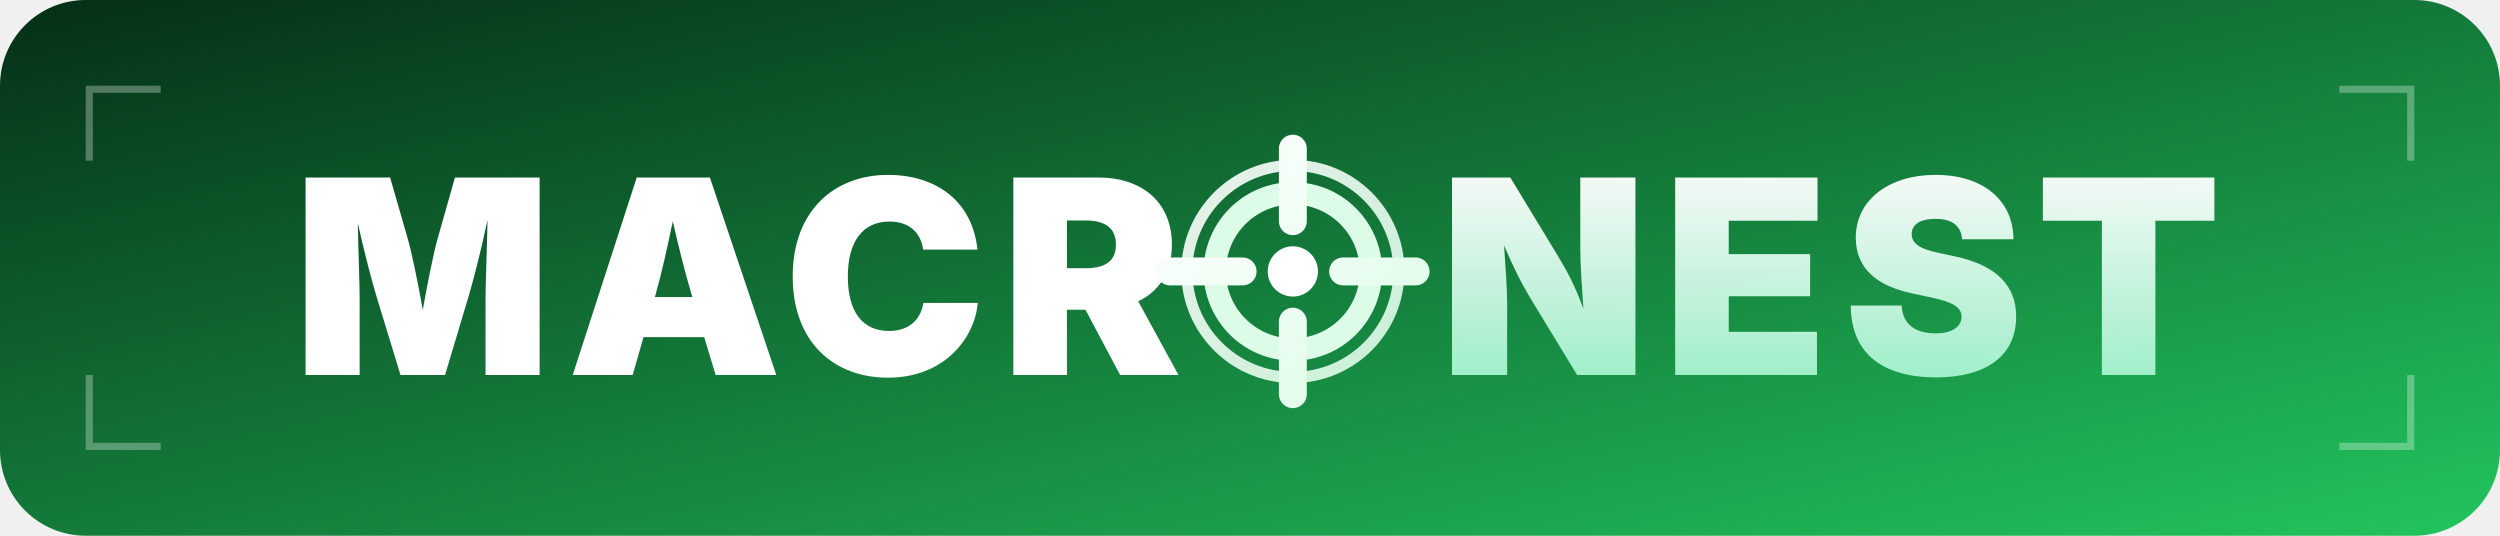
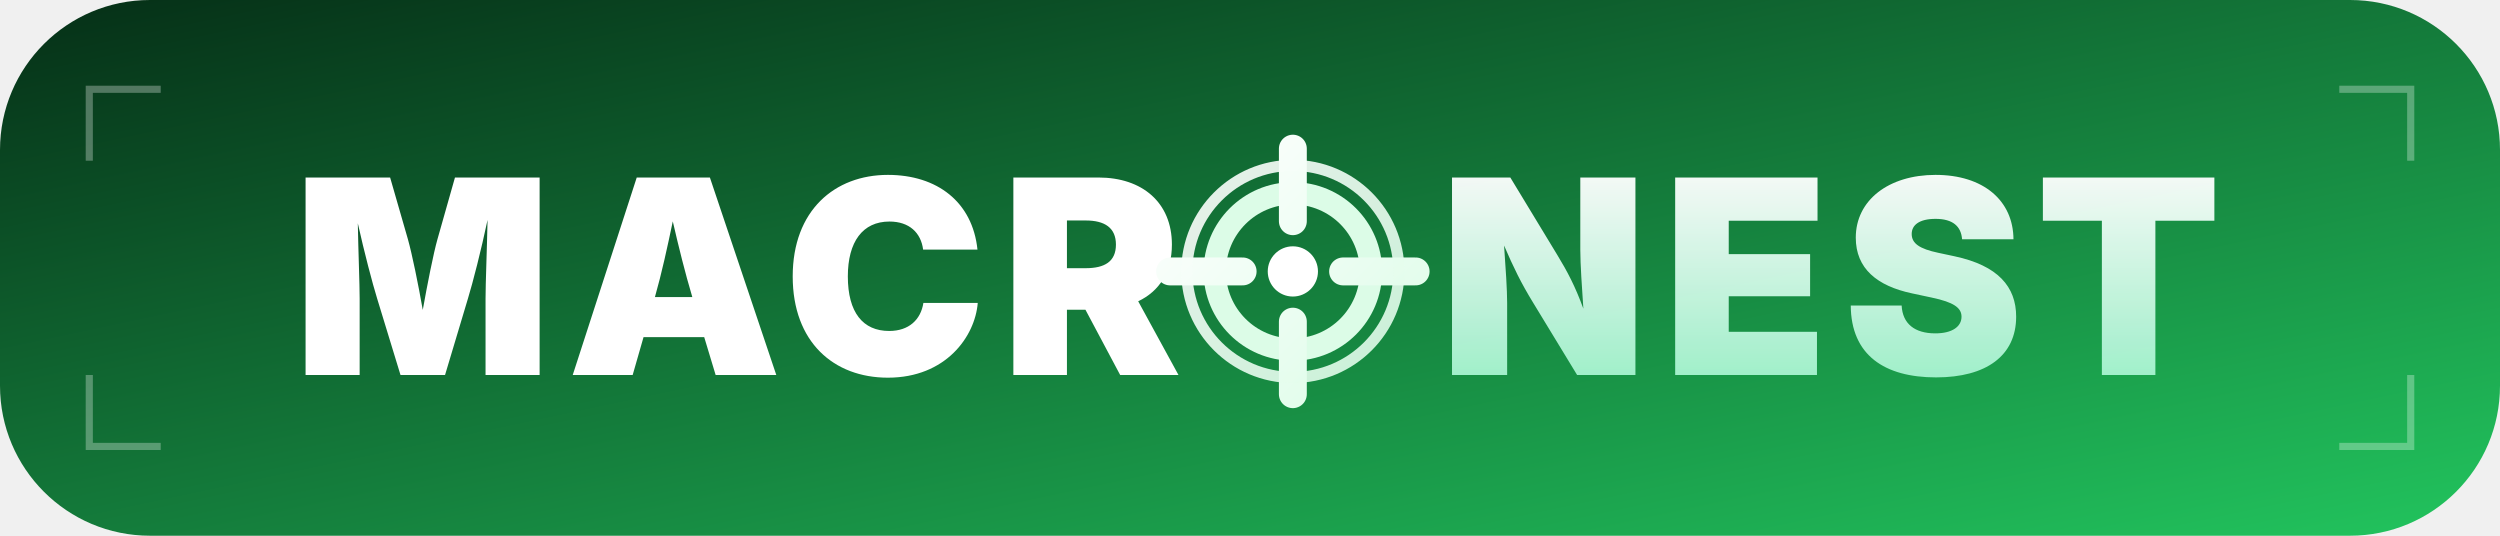
<svg xmlns="http://www.w3.org/2000/svg" viewBox="0 0 700 150" width="700" height="150">
  <defs>
    <linearGradient id="bg" x1="0" y1="0" x2="1" y2="1">
      <stop offset="0%" stop-color="#052e16" />
      <stop offset="100%" stop-color="#22c55e" />
    </linearGradient>
    <linearGradient id="glow" x1="0" y1="0" x2="1" y2="1">
      <stop offset="0%" stop-color="#ffffff" />
      <stop offset="100%" stop-color="#dcfce7" />
    </linearGradient>
    <linearGradient id="text-nest" x1="0" y1="0" x2="0" y2="1">
      <stop offset="0%" stop-color="#ffffff" />
      <stop offset="100%" stop-color="#a7f3d0" />
    </linearGradient>
  </defs>
  <style>
    .title-text {
      font-family: 'Segoe UI', -apple-system, BlinkMacSystemFont, 'Inter', Roboto, sans-serif;
      font-weight: 900;
      font-size: 76px;
      letter-spacing: 4px;
    }
    .part-macr {
      fill: #ffffff;
    }
    .part-nest {
      fill: url(#text-nest);
      opacity: 0.95;
    }
    .hud-line {
      stroke: #ffffff;
      stroke-width: 2;
      fill: none;
      opacity: 0.3;
    }
    .axis-line {
      stroke: url(#glow);
      stroke-width: 2;
      opacity: 0.25;
    }
  </style>
-   <rect width="700" height="150" rx="24" fill="url(#bg)" />
+   <rect width="700" height="150" rx="42" fill="url(#bg)" />
  <path d="M 25 45 L 25 25 L 45 25" class="hud-line" />
  <path d="M 675 45 L 675 25 L 655 25" class="hud-line" />
  <path d="M 25 105 L 25 125 L 45 125" class="hud-line" />
  <path d="M 675 105 L 675 125 L 655 125" class="hud-line" />
  <line x1="100" y1="76" x2="600" y2="76" class="axis-line" />
  <g transform="translate(82, 0)">
    <text x="0" y="105" class="title-text part-macr">MACR</text>
    <text x="321" y="105" class="title-text part-nest">NEST</text>
    <svg x="230" y="26" width="100" height="100" viewBox="0 0 128 128">
      <circle cx="64" cy="64" r="28" fill="none" stroke="#dcfce7" stroke-width="8" />
      <circle cx="64" cy="64" r="9" fill="#ffffff" />
      <path d="M64 20 v26 M64 82 v26 M20 64 h26 M82 64 h26" stroke="url(#glow)" stroke-width="10" stroke-linecap="round" />
      <circle cx="64" cy="64" r="38" fill="none" stroke="url(#glow)" stroke-width="4" opacity="0.9" />
    </svg>
  </g>
</svg>
